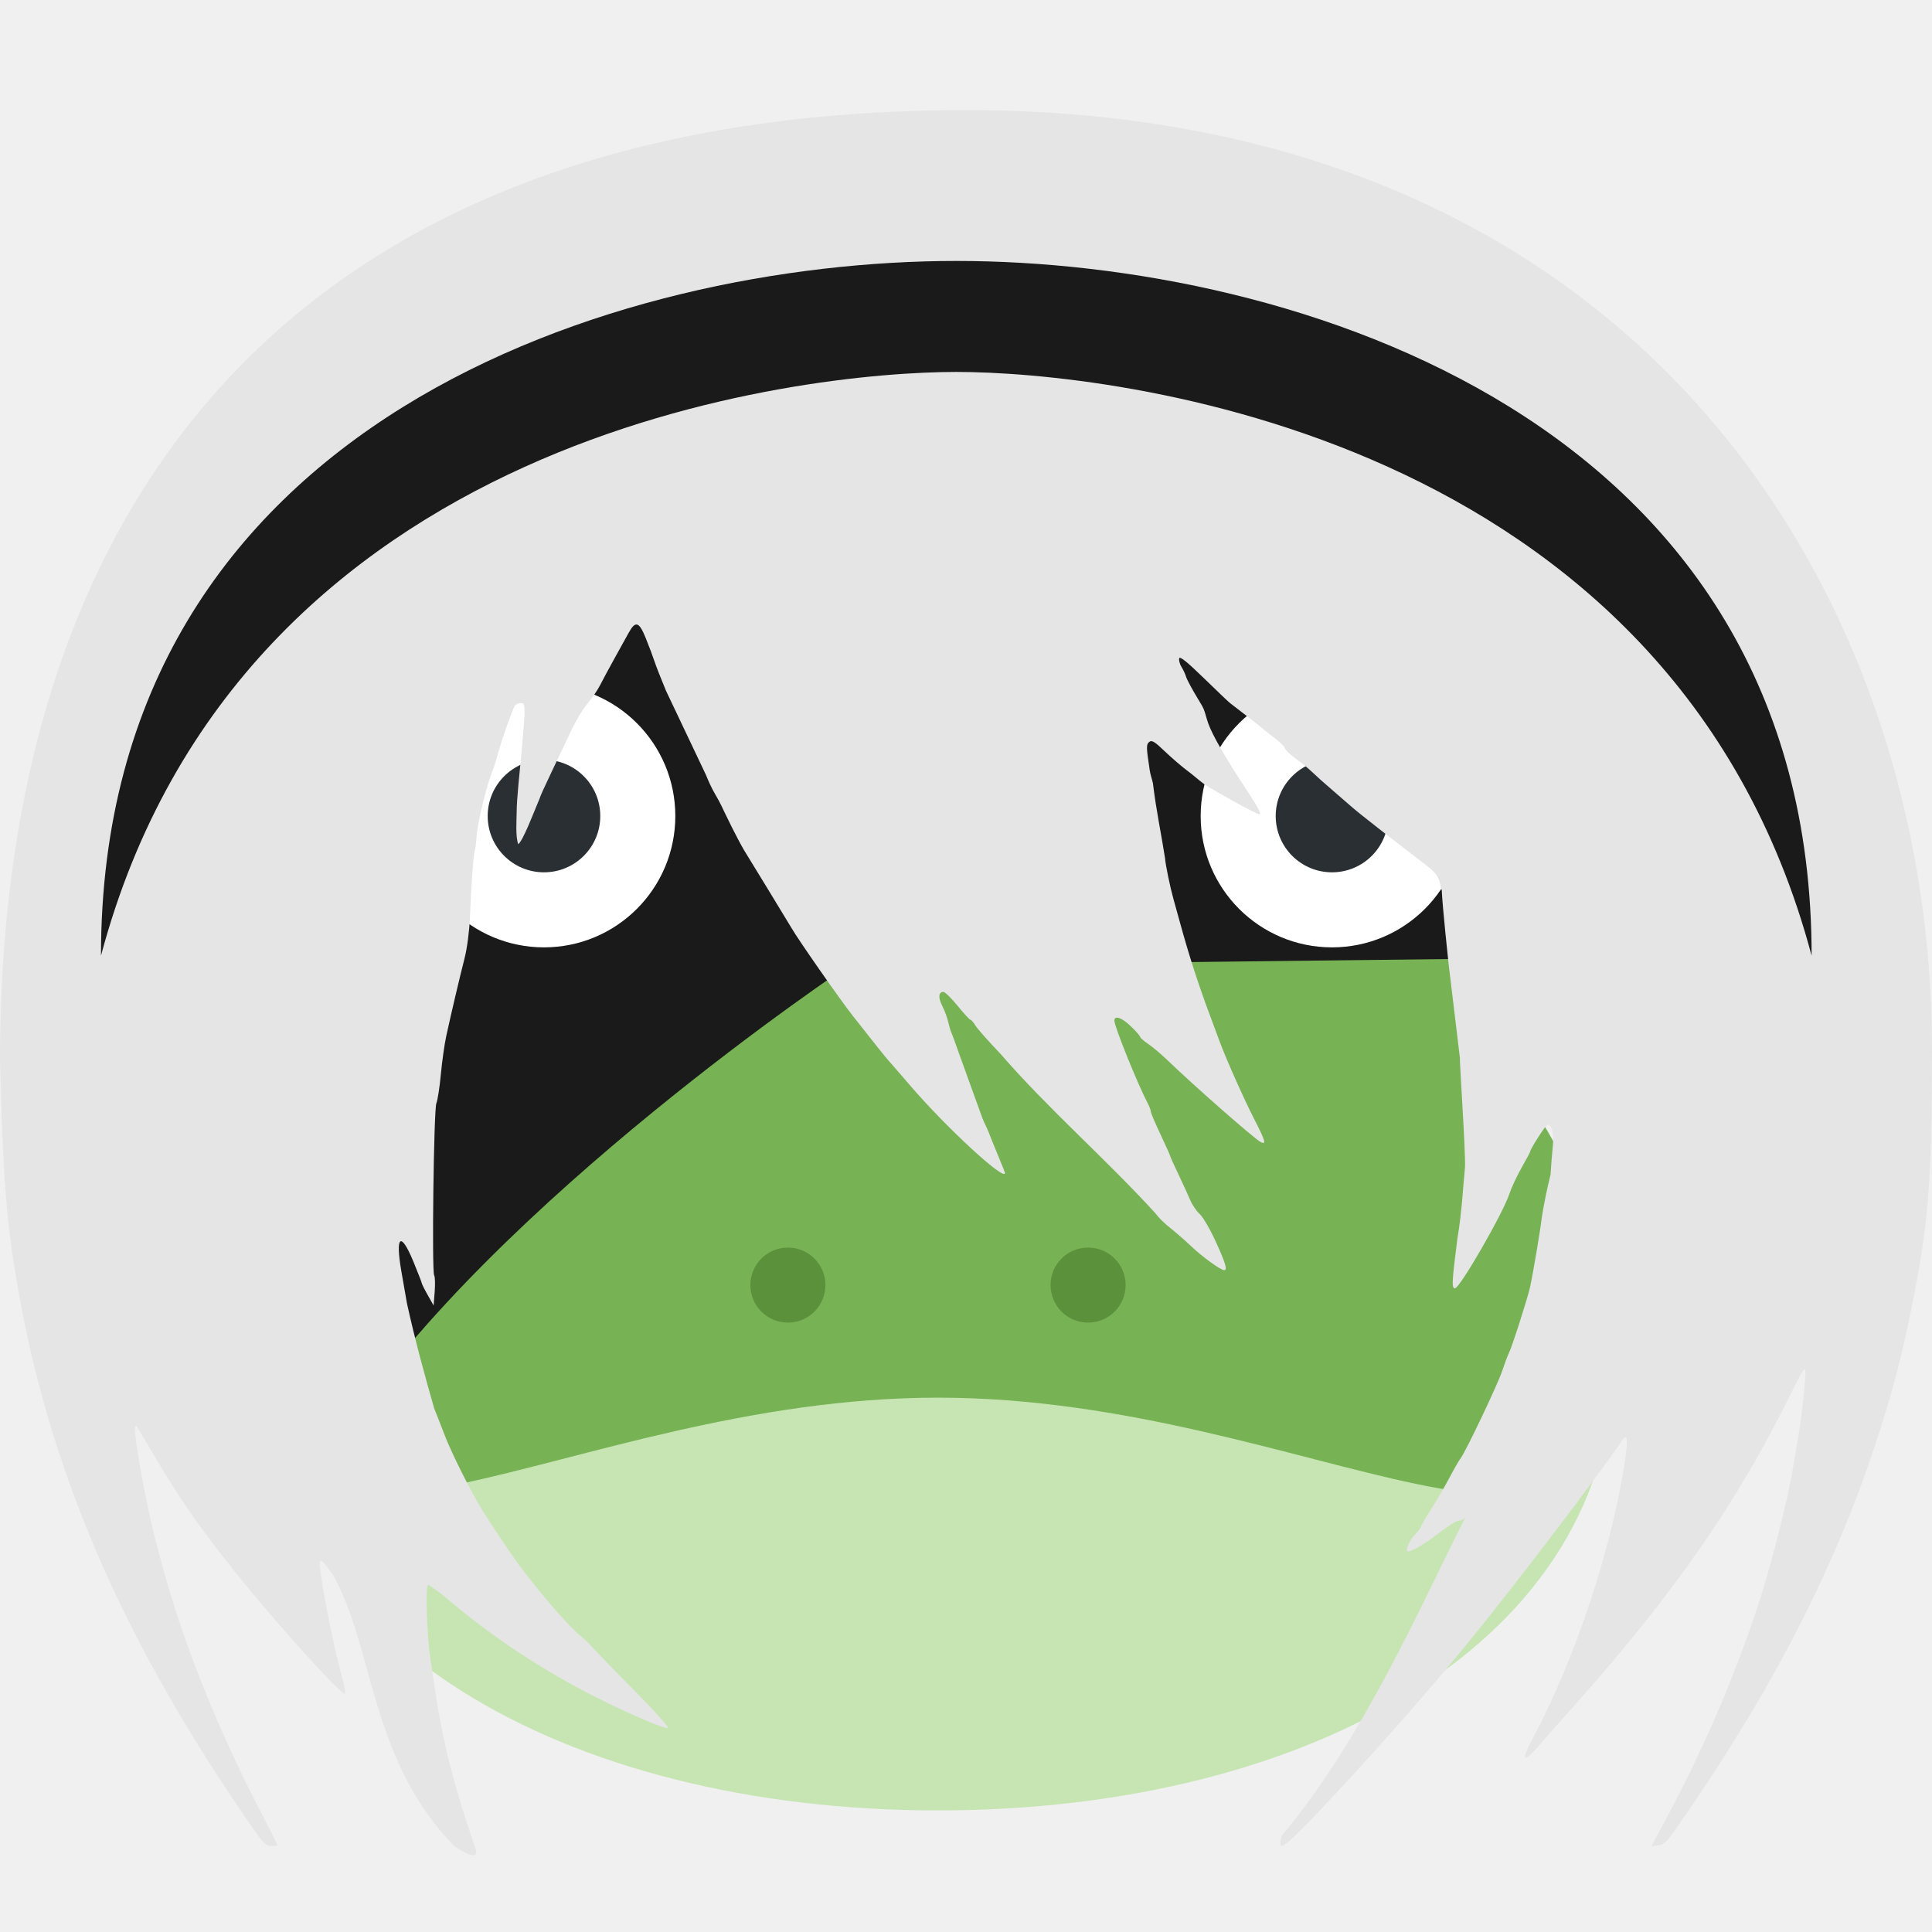
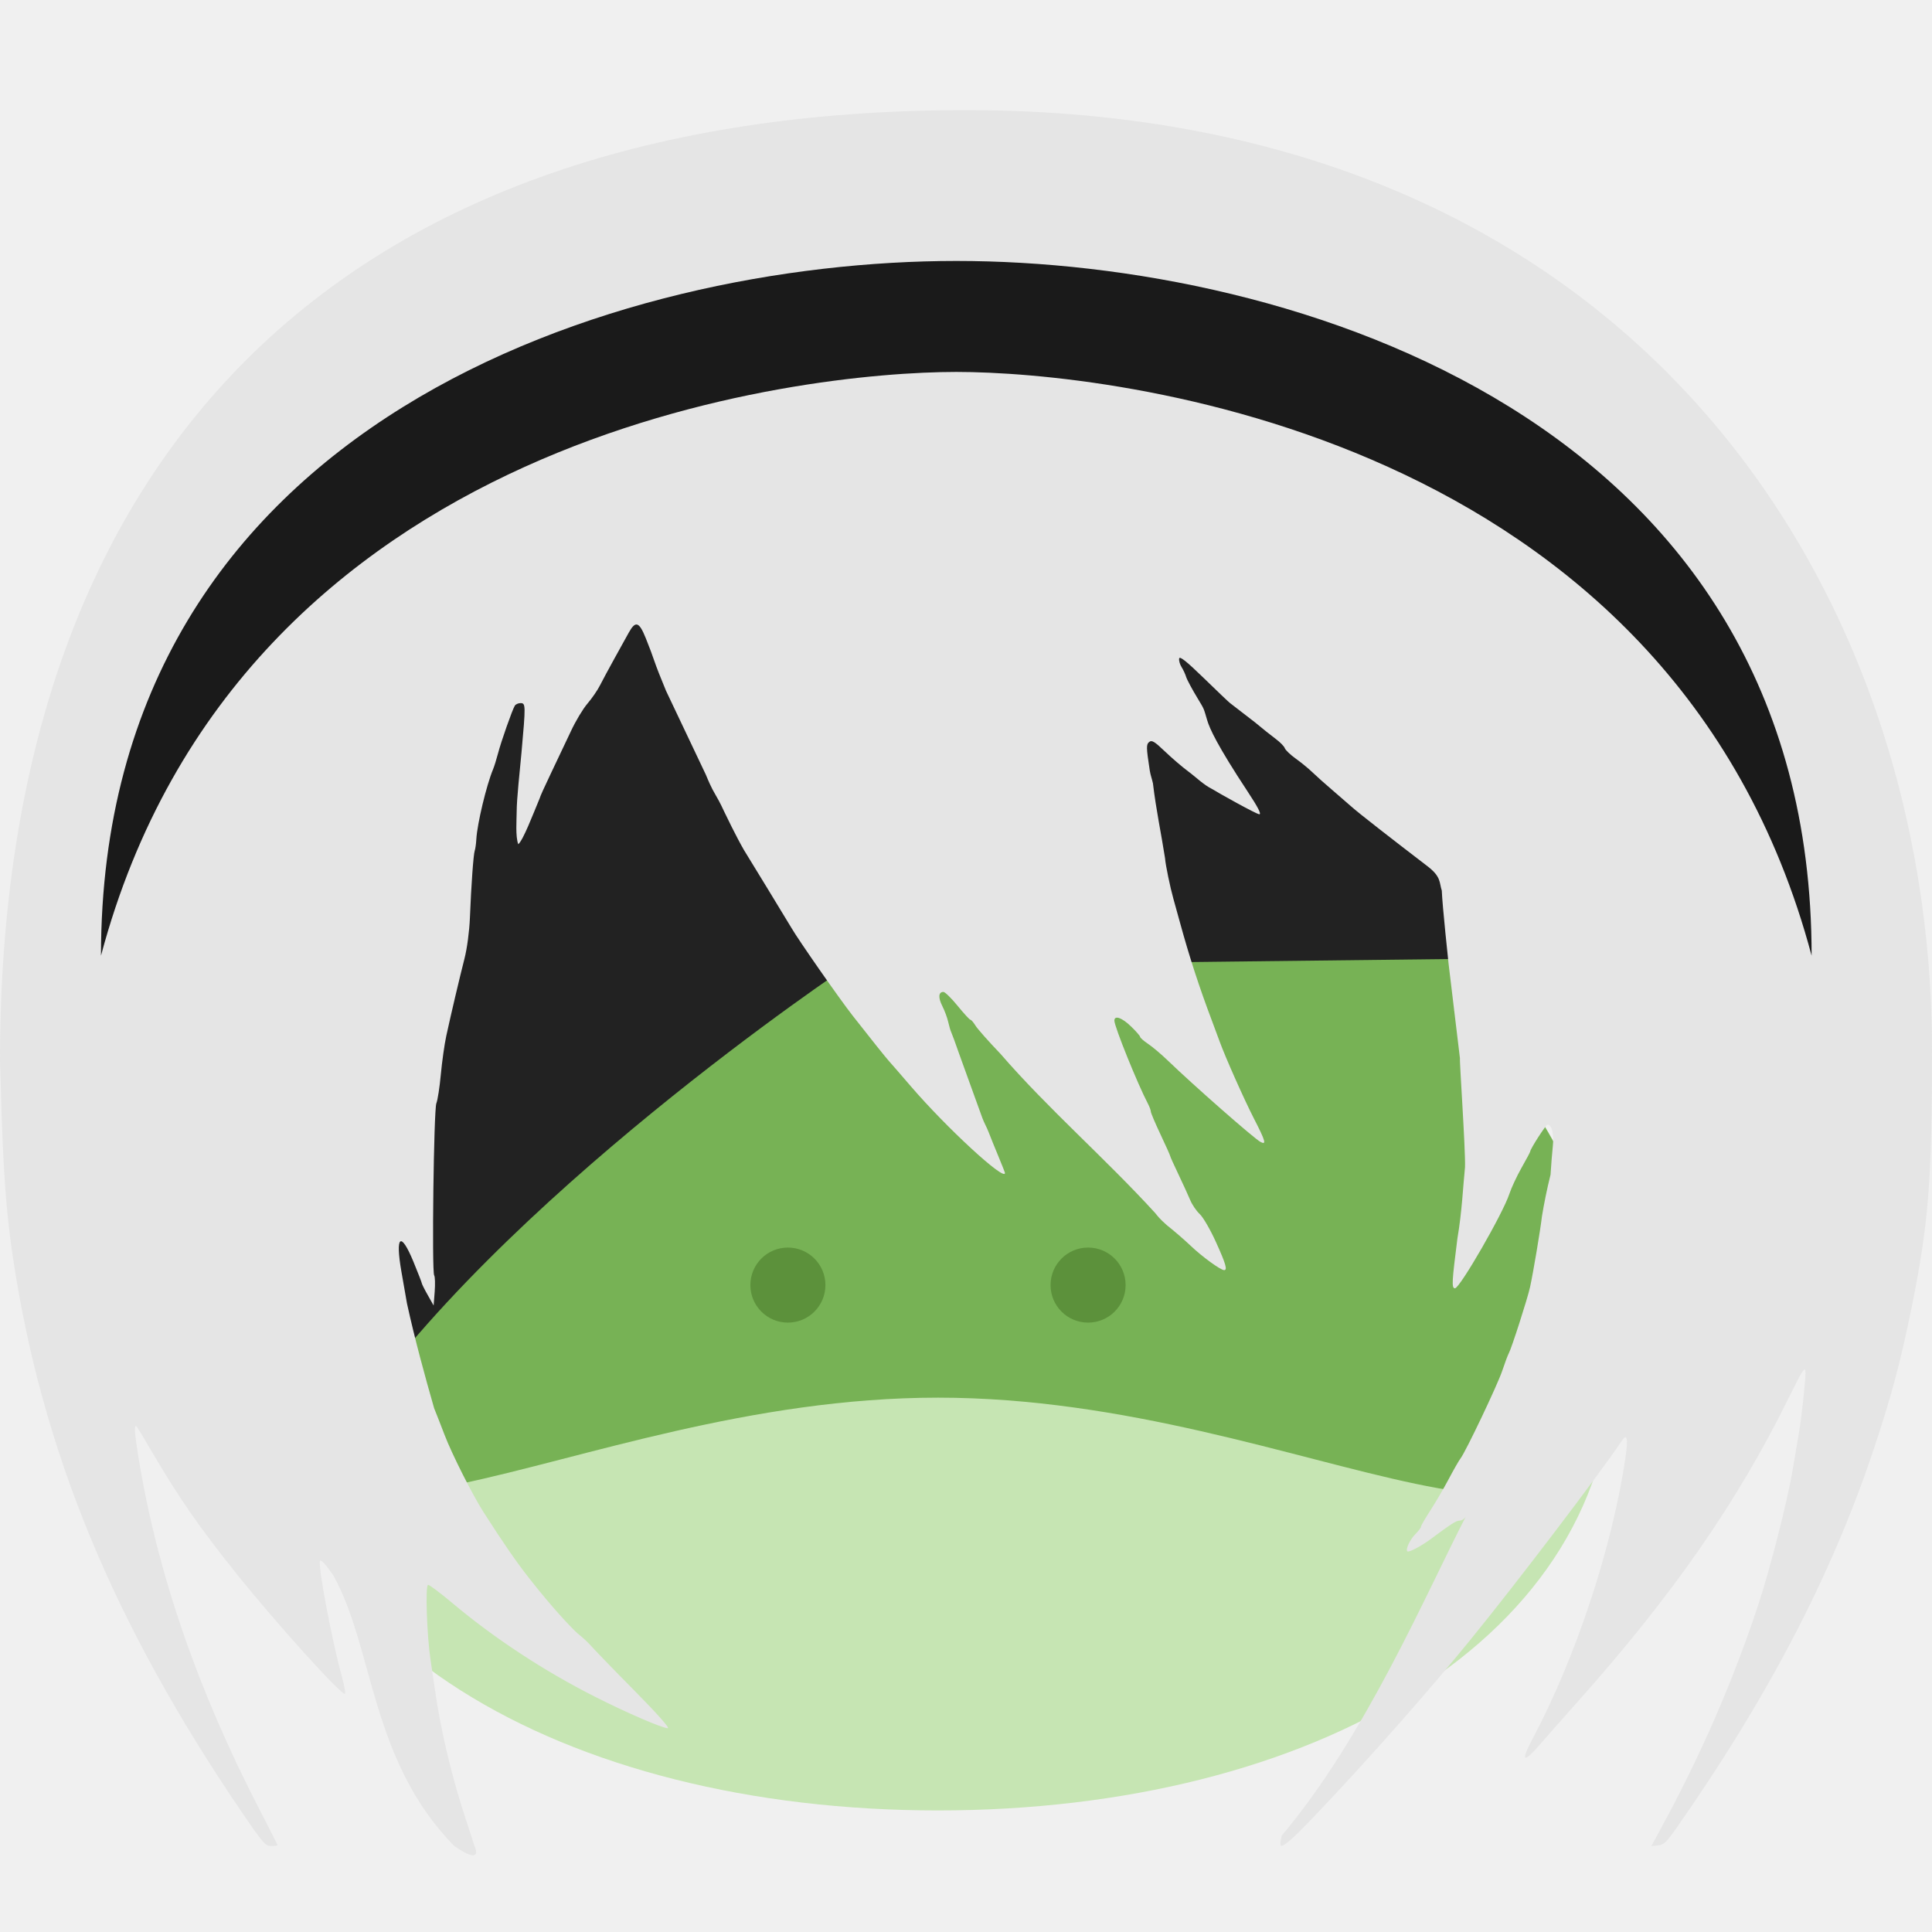
<svg xmlns="http://www.w3.org/2000/svg" viewBox="0 0 45 45" style="enable-background:new 0 0 45 45;" xml:space="preserve" version="1.1" id="svg2">
  <defs id="defs6">
    <clipPath id="clipPath16" clipPathUnits="userSpaceOnUse">
      <path id="path18" d="M 0,36 36,36 36,0 0,0 0,36 Z" />
    </clipPath>
  </defs>
  <g id="g20" transform="matrix(0.8740214,0,0,-0.8740214,37.57998,31.68022)">
    <path d="m 0,0 c 0,-7.456 -8.059,-12 -18,-12 -9.941,0 -18,4.544 -18,12 0,7.456 8.059,15 18,15 C -8.059,15 0,7.456 0,0" style="fill:#c6e5b3;fill-opacity:1;fill-rule:nonzero;stroke:none" id="path22" />
  </g>
  <g id="g24" transform="matrix(0.8740214,0,0,-0.8740214,33.86967,23.53067)">
    <path d="m 0,0 c 1.368,1.1 2.245,2.785 2.245,4.676 0,3.313 -2.686,6 -6,6 -2.861,0 -5.25,-2.005 -5.85,-4.685 -1.289,0.483 -2.684,0.758 -4.15,0.758 -1.465,0 -2.861,-0.275 -4.149,-0.758 -0.601,2.68 -2.99,4.685 -5.851,4.685 -3.313,0 -6,-2.687 -6,-6 0,-1.891 0.878,-3.576 2.245,-4.676 -2.645,-2.68 -4.245,-6.009 -4.245,-9.324 0,-7.456 8.059,-1 18,-1 9.942,0 18,-6.456 18,1 C 4.245,-6.009 2.646,-2.68 0,0" style="fill:#77b255;fill-opacity:1;fill-rule:nonzero;stroke:none" id="path26" />
  </g>
  <g id="g44" transform="matrix(0.8740214,0,0,-0.8740214,19.22553,29.93217)">
    <path d="m 0,0 c 0,-0.553 -0.448,-1 -1,-1 -0.552,0 -1,0.447 -1,1 0,0.553 0.448,1 1,1 0.552,0 1,-0.447 1,-1" style="fill:#5c913b;fill-opacity:1;fill-rule:nonzero;stroke:none" id="path46" />
  </g>
-   <path style="fill:#1a1a1a;fill-opacity:1;stroke:none;stroke-width:1px;stroke-linecap:butt;stroke-linejoin:miter;stroke-opacity:1" d="M 8.031,33.312 C 11.53,27.977 19.75,22.5 19.75,22.5 L 35.969,22.312 35.688,11.688 11.062,9.312 3,27 Z" id="path837" />
+   <path style="display:inline;fill:#222222;fill-opacity:1;stroke:none;stroke-width:1px;stroke-linecap:butt;stroke-linejoin:miter;stroke-opacity:1" d="M 8.031,33.312 C 11.53,27.977 19.75,22.5 19.75,22.5 L 35.969,22.312 35.688,11.688 11.062,9.312 3,27 Z" id="path837" />
+   <path style="display:none;fill:#272727;fill-opacity:1;stroke:none;stroke-width:1px;stroke-linecap:butt;stroke-linejoin:miter;stroke-opacity:1" d="M 8.031,33.312 C 11.53,27.977 19.75,22.5 19.75,22.5 L 5.047,22.509 3,27 Z" id="path1" />
  <g id="g48" transform="matrix(0.8740214,0,0,-0.8740214,26.2177,29.93217)">
    <path d="m 0,0 c 0,-0.553 -0.447,-1 -1,-1 -0.553,0 -1,0.447 -1,1 0,0.553 0.447,1 1,1 0.553,0 1,-0.447 1,-1" style="fill:#5c913b;fill-opacity:1;fill-rule:nonzero;stroke:none" id="path50" />
  </g>
-   <g id="g900">
+   <g id="g900" style="display:none">
    <g transform="matrix(0.8740214,0,0,-0.8740214,15.72945,19.00691)" id="g28">
      <path id="path30" style="fill:#ffffff;fill-opacity:1;fill-rule:nonzero;stroke:none" d="M 0,0 C 0,-1.933 -1.567,-3.5 -3.5,-3.5 -5.433,-3.5 -7,-1.933 -7,0 -7,1.933 -5.433,3.5 -3.5,3.5 -1.567,3.5 0,1.933 0,0" />
    </g>
    <g transform="matrix(0.8740214,0,0,-0.8740214,13.98141,19.00691)" id="g32">
      <path id="path34" style="fill:#292f33;fill-opacity:1;fill-rule:nonzero;stroke:none" d="M 0,0 C 0,-0.829 -0.671,-1.5 -1.5,-1.5 -2.329,-1.5 -3,-0.829 -3,0 -3,0.829 -2.329,1.5 -1.5,1.5 -0.671,1.5 0,0.829 0,0" />
    </g>
    <g transform="matrix(0.8740214,0,0,-0.8740214,34.0839,19.00691)" id="g36">
      <path id="path38" style="fill:#ffffff;fill-opacity:1;fill-rule:nonzero;stroke:none" d="M 0,0 C 0,-1.933 -1.566,-3.5 -3.5,-3.5 -5.434,-3.5 -7,-1.933 -7,0 -7,1.933 -5.434,3.5 -3.5,3.5 -1.566,3.5 0,1.933 0,0" />
    </g>
    <g transform="matrix(0.8740214,0,0,-0.8740214,32.33585,19.00691)" id="g40">
      <path id="path42" style="fill:#292f33;fill-opacity:1;fill-rule:nonzero;stroke:none" d="M 0,0 C 0,-0.829 -0.672,-1.5 -1.5,-1.5 -2.328,-1.5 -3,-0.829 -3,0 -3,0.829 -2.328,1.5 -1.5,1.5 -0.672,1.5 0,0.829 0,0" />
    </g>
  </g>
  <g id="g890" transform="translate(-30.375)">
    <path id="path150" d="M 36.024,42.234 C 33.004,37.804 31.339,33.763 30.668,29.236 30.461,27.837 30.427,26.56 30.375,24.699 c 0,-14.128 7.927,-22.134 22.5,-22.134 15.602,0 22.5,11.183 22.5,21.883 -0.001,3.068 -0.08,4.06 -0.477,6.016 -0.258,1.273 -0.477,2.087 -0.894,3.332 -0.979,2.92 -2.469,5.772 -4.61,8.823 -0.203,0.29 -0.271,0.352 -0.401,0.364 L 68.837,43 69.062,42.586 c 0.918,-1.686 1.655,-3.374 2.246,-5.144 0.286,-0.858 0.693,-2.445 0.819,-3.196 0.055,-0.329 0.124,-0.733 0.153,-0.897 0.055,-0.319 0.147,-1.166 0.149,-1.368 0.001,-0.185 -0.062,-0.091 -0.391,0.577 -1.203,2.442 -2.709,4.607 -4.951,7.118 -0.316,0.354 -0.681,0.768 -0.812,0.92 -0.424,0.496 -0.497,0.455 -0.197,-0.109 1.008,-1.896 1.858,-4.477 2.159,-6.553 0.062,-0.43 0.035,-0.556 -0.081,-0.383 -0.552,0.818 -2.442,3.303 -3.537,4.648 -0.968,1.19 -2.343,2.748 -3.518,3.986 -0.589,0.621 -0.797,0.81 -0.892,0.81 -0.031,-0.116 0.011,-0.147 0.017,-0.237 1.95,-2.307 3.378,-5.67 4.293,-7.439 -0.029,0.055 -0.094,0.099 -0.144,0.099 -0.082,0 -0.186,0.066 -0.68,0.433 -0.222,0.165 -0.508,0.314 -0.54,0.282 -0.047,-0.047 0.062,-0.277 0.193,-0.407 0.067,-0.067 0.123,-0.141 0.123,-0.164 0,-0.023 0.099,-0.194 0.219,-0.38 0.121,-0.186 0.315,-0.518 0.431,-0.737 0.116,-0.219 0.238,-0.432 0.271,-0.473 0.116,-0.146 0.868,-1.725 0.973,-2.044 0.059,-0.178 0.128,-0.362 0.153,-0.408 0.065,-0.119 0.435,-1.27 0.494,-1.537 0.073,-0.332 0.241,-1.329 0.278,-1.653 0.047,-0.288 0.117,-0.638 0.2,-0.969 0.013,-0.217 0.038,-0.521 0.054,-0.676 0.029,-0.271 -0.026,-0.491 -0.124,-0.491 -0.037,0 -0.404,0.57 -0.404,0.628 0,0.013 -0.09,0.182 -0.201,0.377 -0.11,0.195 -0.238,0.469 -0.284,0.609 -0.148,0.454 -1.154,2.199 -1.267,2.199 -0.085,0 -0.067,-0.176 0.057,-1.162 0.107,-0.619 0.133,-1.241 0.177,-1.661 0.013,-0.42 -0.131,-2.477 -0.118,-2.533 -0.046,-0.377 -0.265,-2.205 -0.265,-2.205 0,0 -0.146,-1.361 -0.158,-1.703 -0.062,-0.189 -0.01,-0.319 -0.332,-0.566 -0.793,-0.608 -1.594,-1.228 -1.782,-1.397 -0.085,-0.076 -0.286,-0.25 -0.446,-0.387 -0.161,-0.137 -0.364,-0.319 -0.452,-0.404 -0.088,-0.085 -0.263,-0.229 -0.389,-0.319 -0.126,-0.09 -0.241,-0.2 -0.256,-0.244 -0.015,-0.044 -0.111,-0.141 -0.213,-0.217 -0.102,-0.075 -0.319,-0.249 -0.483,-0.386 -0.222,-0.171 -0.387,-0.298 -0.583,-0.45 -0.021,-0.014 -0.292,-0.272 -0.601,-0.573 -0.407,-0.396 -0.568,-0.524 -0.58,-0.463 -0.009,0.046 0.015,0.136 0.055,0.199 0.04,0.063 0.089,0.168 0.108,0.232 0.019,0.064 0.143,0.294 0.275,0.511 0.154,0.253 0.133,0.223 0.214,0.494 0.058,0.196 0.231,0.584 0.947,1.67 0.235,0.355 0.321,0.523 0.268,0.523 -0.066,0 -0.994,-0.52 -1.085,-0.58 -0.219,-0.108 -0.392,-0.287 -0.569,-0.417 -0.137,-0.101 -0.382,-0.311 -0.544,-0.466 -0.24,-0.23 -0.307,-0.271 -0.366,-0.222 -0.072,0.06 -0.071,0.12 0.012,0.664 0.017,0.11 0.05,0.19 0.074,0.299 0.076,0.638 0.193,1.168 0.282,1.745 0.011,0.156 0.118,0.673 0.195,0.947 0.039,0.137 0.107,0.384 0.152,0.548 0.22,0.803 0.446,1.499 0.746,2.293 0.062,0.165 0.141,0.378 0.176,0.474 0.133,0.368 0.566,1.342 0.801,1.801 0.272,0.53 0.298,0.623 0.152,0.545 -0.149,-0.08 -1.557,-1.316 -2.153,-1.891 -0.151,-0.146 -0.359,-0.322 -0.462,-0.391 -0.103,-0.069 -0.187,-0.143 -0.187,-0.164 0,-0.021 -0.095,-0.13 -0.212,-0.243 -0.212,-0.206 -0.388,-0.267 -0.388,-0.135 0,0.137 0.539,1.472 0.78,1.931 0.038,0.073 0.069,0.157 0.069,0.187 0,0.03 0.101,0.269 0.225,0.531 0.124,0.262 0.225,0.488 0.225,0.502 0,0.014 0.088,0.209 0.195,0.433 0.107,0.225 0.23,0.494 0.274,0.599 0.044,0.105 0.143,0.251 0.222,0.324 0.078,0.073 0.247,0.365 0.375,0.648 0.23,0.507 0.273,0.656 0.192,0.656 -0.083,0 -0.517,-0.316 -0.778,-0.566 C 57.961,28.877 57.714,28.663 57.56,28.543 57.375,28.379 57.352,28.339 57.279,28.251 c -1.153,-1.263 -2.507,-2.44 -3.598,-3.702 -0.276,-0.288 -0.539,-0.585 -0.585,-0.66 -0.046,-0.075 -0.099,-0.137 -0.118,-0.137 -0.019,0 -0.153,-0.146 -0.298,-0.324 -0.145,-0.178 -0.294,-0.324 -0.331,-0.324 -0.116,0 -0.126,0.132 -0.024,0.332 0.053,0.105 0.114,0.27 0.135,0.365 0.021,0.095 0.054,0.207 0.074,0.249 0.02,0.042 0.098,0.256 0.174,0.475 0.182,0.499 0.373,1.038 0.547,1.513 0.039,0.107 0.105,0.222 0.147,0.332 0.042,0.11 0.145,0.364 0.229,0.566 0.084,0.202 0.152,0.375 0.152,0.386 0,0.202 -1.363,-1.054 -2.196,-2.024 -0.224,-0.26 -0.448,-0.52 -0.5,-0.576 -0.078,-0.086 -0.435,-0.533 -0.855,-1.069 -0.308,-0.394 -1.268,-1.771 -1.419,-2.034 -0.363,-0.602 -0.761,-1.251 -1.109,-1.819 -0.188,-0.326 -0.421,-0.813 -0.464,-0.902 -0.012,-0.024 -0.088,-0.198 -0.196,-0.379 -0.108,-0.182 -0.172,-0.34 -0.229,-0.476 -0.327,-0.693 -0.618,-1.303 -0.927,-1.953 -0.112,-0.267 -0.233,-0.576 -0.269,-0.686 -0.036,-0.11 -0.126,-0.352 -0.202,-0.538 -0.156,-0.388 -0.24,-0.415 -0.399,-0.127 -0.055,0.1 -0.204,0.369 -0.331,0.598 -0.127,0.229 -0.278,0.51 -0.336,0.624 -0.057,0.114 -0.189,0.306 -0.293,0.427 -0.104,0.121 -0.277,0.409 -0.384,0.64 -0.108,0.231 -0.316,0.669 -0.462,0.974 -0.146,0.304 -0.266,0.57 -0.266,0.59 -0.164,0.394 -0.382,0.969 -0.499,1.072 -0.07,-0.171 -0.038,-0.589 -0.038,-0.739 3.48e-4,-0.333 0.073,-0.949 0.113,-1.401 0.099,-1.102 0.098,-1.147 -0.022,-1.147 -0.053,0 -0.114,0.027 -0.134,0.06 -0.059,0.095 -0.32,0.837 -0.391,1.111 -0.036,0.137 -0.088,0.305 -0.117,0.374 -0.152,0.364 -0.367,1.261 -0.388,1.62 -0.006,0.11 -0.023,0.233 -0.038,0.274 -0.03,0.087 -0.081,0.792 -0.112,1.564 -0.013,0.314 -0.066,0.713 -0.126,0.947 -0.115,0.45 -0.308,1.268 -0.424,1.8 -0.042,0.192 -0.099,0.596 -0.127,0.897 -0.028,0.302 -0.075,0.604 -0.104,0.673 -0.061,0.144 -0.109,3.924 -0.051,4.009 0.02,0.03 0.025,0.2 0.012,0.378 l -0.025,0.324 -0.137,-0.243 c -0.076,-0.134 -0.137,-0.257 -0.138,-0.274 -1.99e-4,-0.017 -0.089,-0.244 -0.196,-0.505 -0.296,-0.716 -0.426,-0.61 -0.28,0.229 0.042,0.244 0.101,0.578 0.13,0.743 0.184,0.841 0.425,1.719 0.633,2.443 0.056,0.137 0.165,0.417 0.244,0.623 0.166,0.436 0.65,1.396 0.904,1.793 0.466,0.728 0.763,1.158 1.062,1.539 0.551,0.703 0.958,1.128 1.119,1.279 0.096,0.079 0.165,0.135 0.278,0.249 0.096,0.11 0.567,0.598 1.048,1.084 0.542,0.549 0.841,0.885 0.786,0.885 -0.126,0 -0.953,-0.357 -1.691,-0.731 -1.192,-0.603 -2.343,-1.359 -3.321,-2.18 -0.281,-0.236 -0.537,-0.428 -0.57,-0.428 -0.068,0 -0.029,1.178 0.057,1.745 0.027,0.178 0.073,0.492 0.103,0.698 0.138,0.964 0.387,2.011 0.712,2.999 l 0.21,0.64 c 0,0 0.235,0.493 -0.476,-0.003 -1.956,-1.998 -1.861,-4.581 -2.811,-6.295 -0.162,-0.24 -0.282,-0.374 -0.31,-0.345 -0.063,0.063 0.267,1.824 0.501,2.675 0.059,0.216 0.095,0.406 0.078,0.423 -0.062,0.062 -1.593,-1.631 -2.52,-2.788 -0.867,-1.081 -1.349,-1.777 -1.986,-2.863 -0.177,-0.302 -0.33,-0.558 -0.341,-0.569 -0.068,-0.071 -0.06,0.107 0.031,0.674 0.432,2.69 1.373,5.436 2.823,8.237 0.232,0.448 0.422,0.824 0.422,0.835 0,0.011 -0.066,0.02 -0.147,0.02 -0.134,0 -0.194,-0.068 -0.666,-0.76 z" style="display:inline;fill:#e5e5e5;stroke-width:0.05;enable-background:new" />
    <path id="path2287" d="m 52.65,6.078 c -7.816,0 -19.923,3.683 -19.923,16.182 3.258,-12.228 16.407,-13.597 19.923,-13.597 3.516,0 16.664,1.369 19.921,13.597 0,-12.499 -12.105,-16.182 -19.921,-16.182 z" style="fill:#1a1a1a;fill-opacity:1;stroke:none;stroke-width:1.104px;stroke-linecap:butt;stroke-linejoin:miter;stroke-opacity:1" />
  </g>
</svg>
